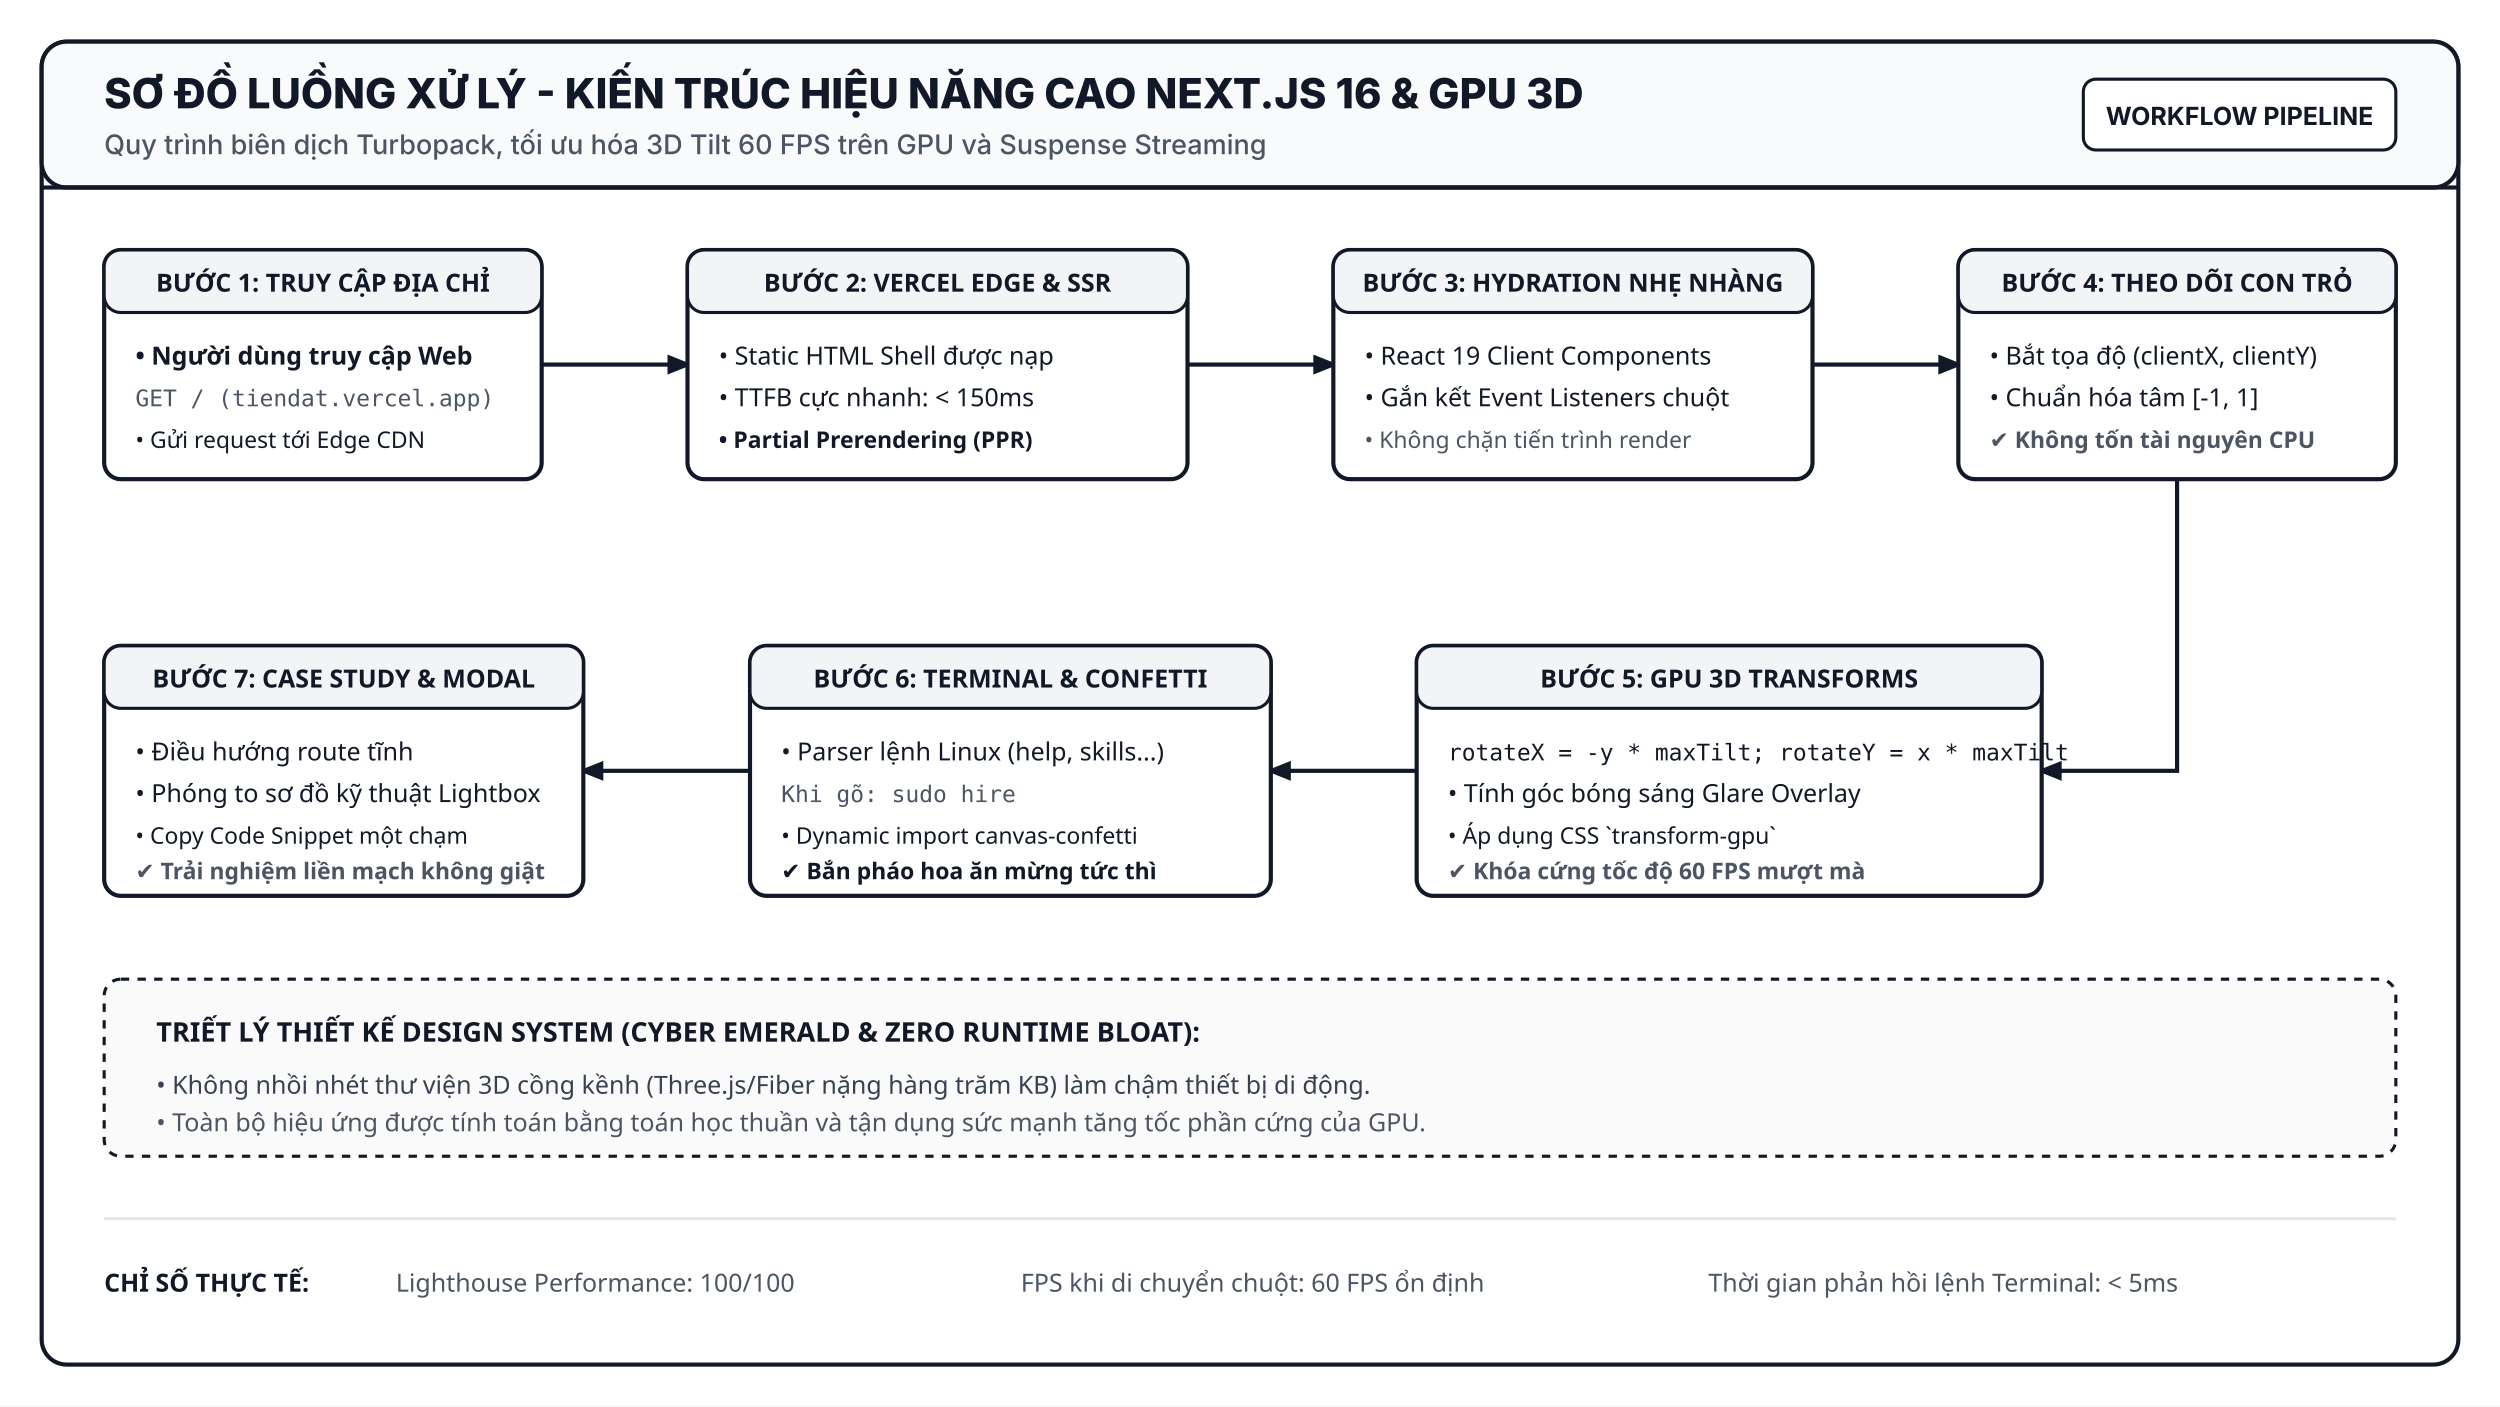
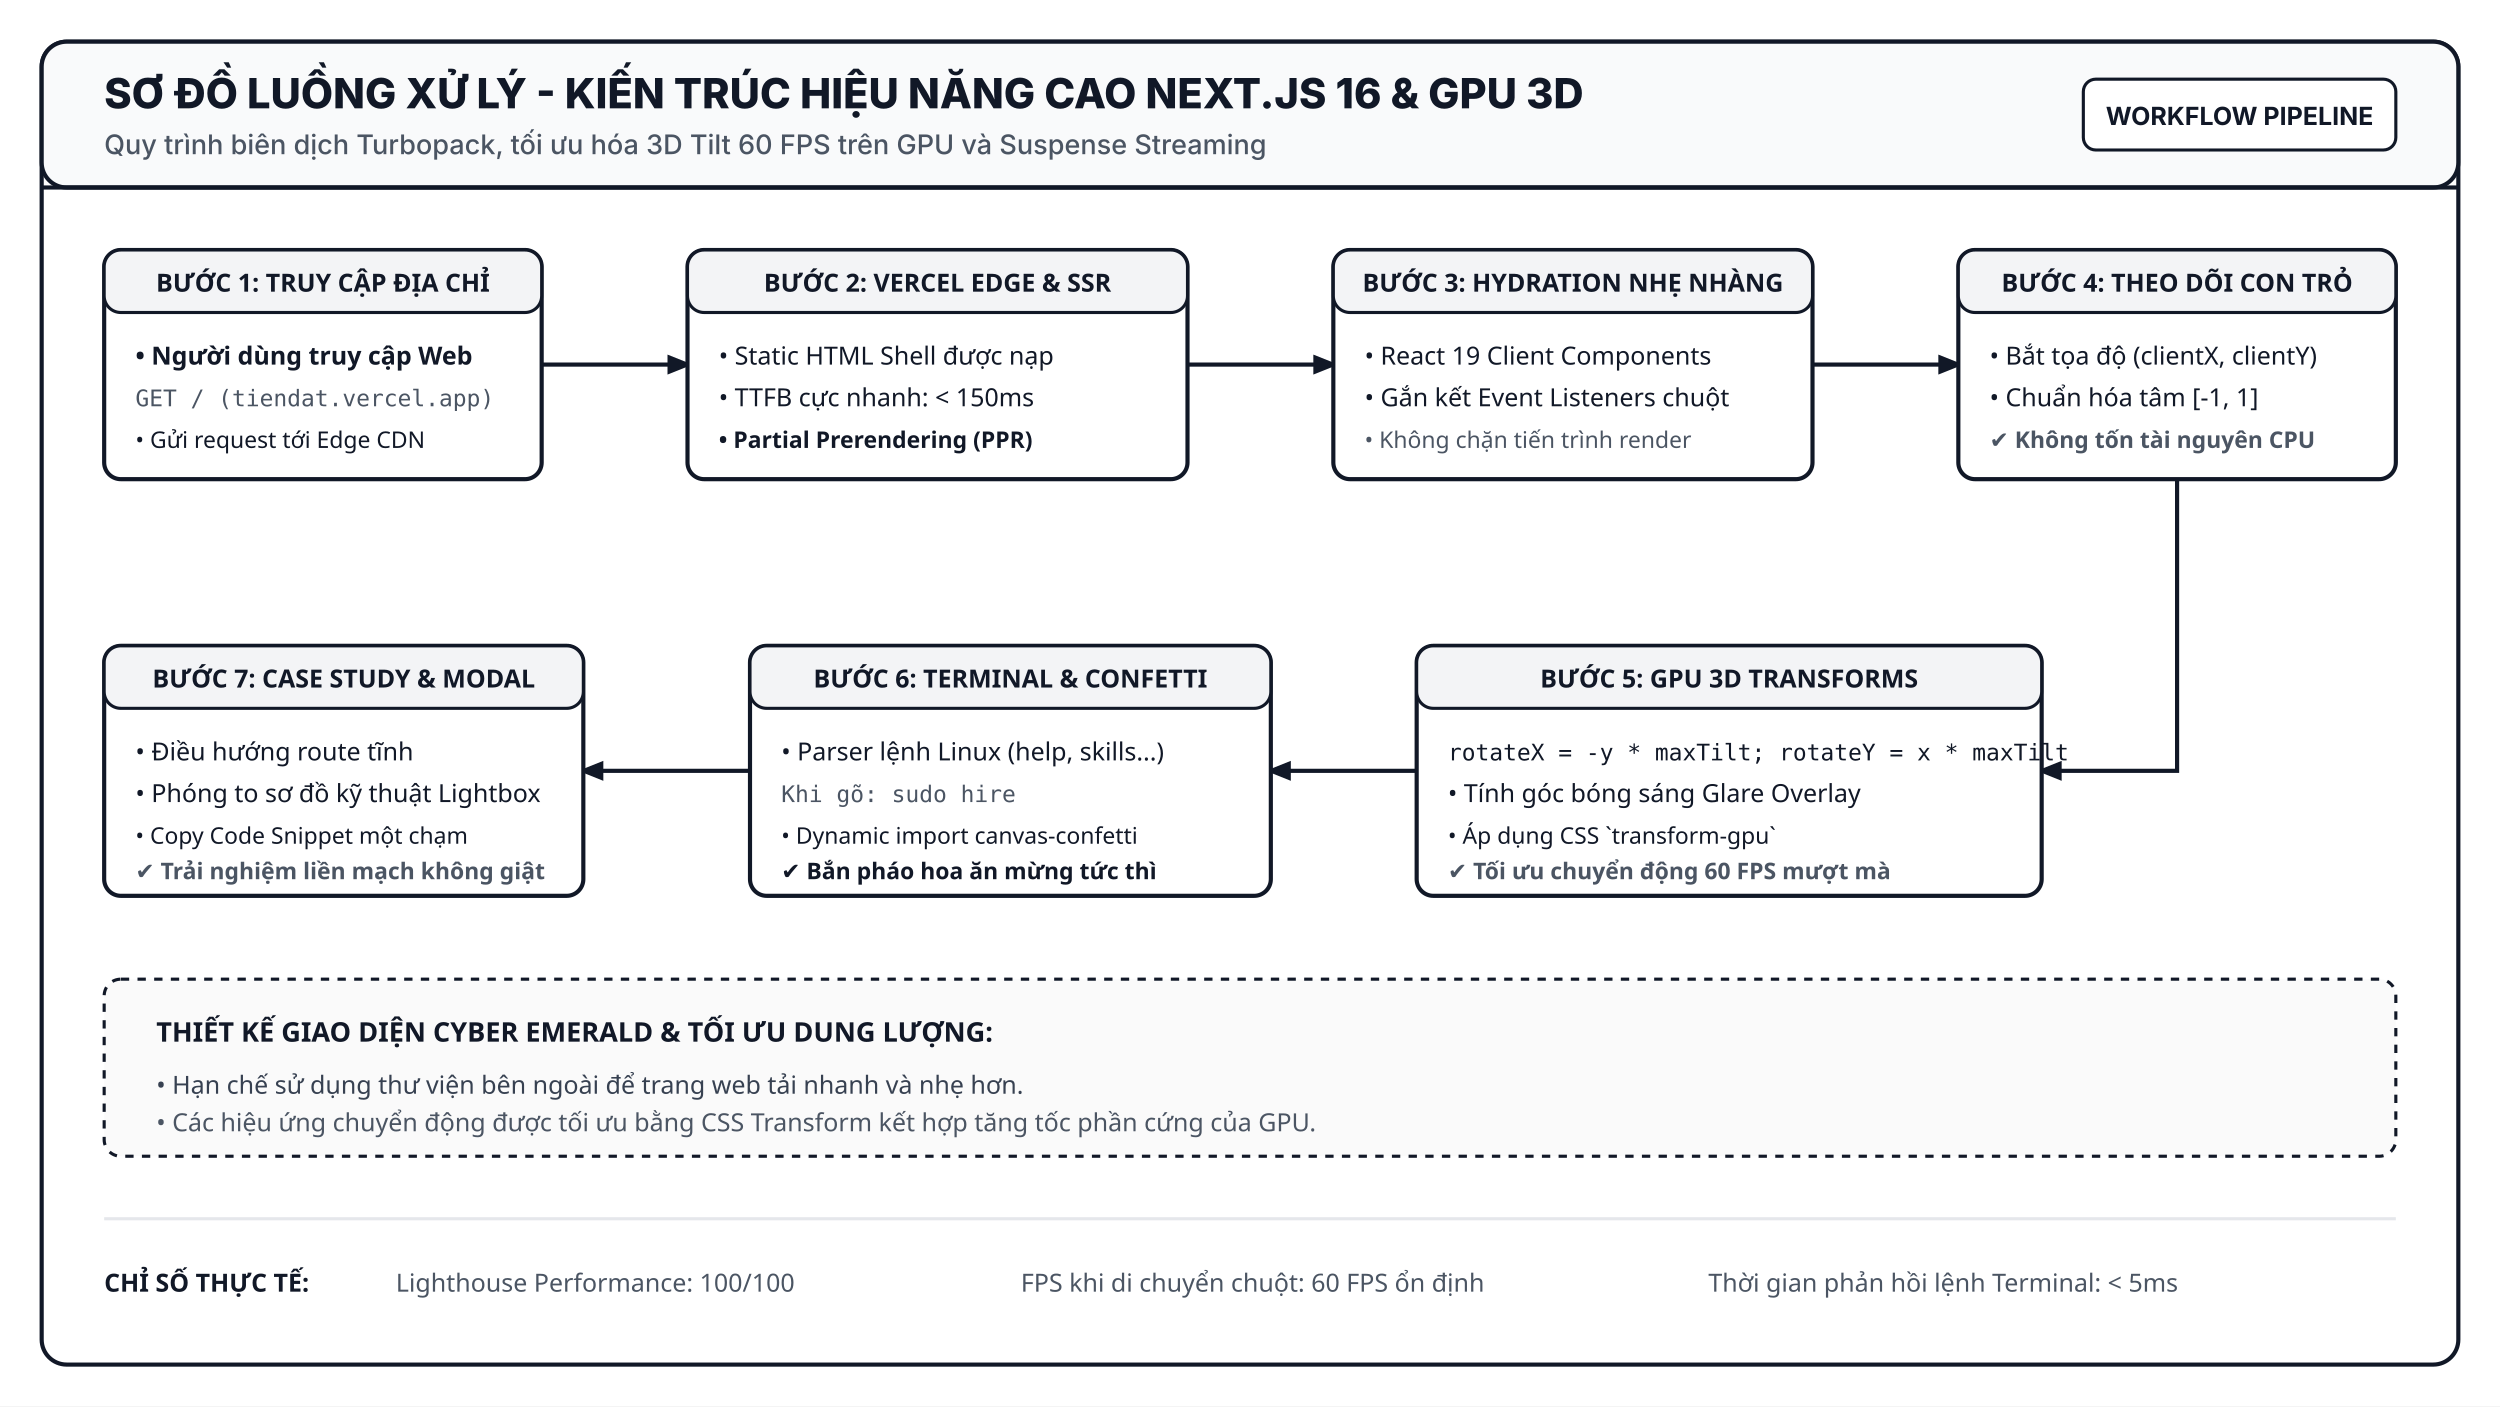
<svg xmlns="http://www.w3.org/2000/svg" viewBox="0 0 1200 675" width="1200" height="675">
  <defs>
    <marker id="arrow" viewBox="0 0 10 10" refX="8" refY="5" markerWidth="6" markerHeight="6" orient="auto-start-reverse">
      <path d="M 0 1 L 10 5 L 0 9 z" fill="#111827" />
    </marker>
  </defs>
  <rect width="1200" height="675" fill="#ffffff" />
  <rect x="20" y="20" width="1160" height="635" rx="12" fill="#ffffff" stroke="#111827" stroke-width="2" />
  <rect x="20" y="20" width="1160" height="70" rx="12" fill="#f9fafb" stroke="#111827" stroke-width="2" />
  <line x1="20" y1="90" x2="1180" y2="90" stroke="#111827" stroke-width="2" />
  <text x="50" y="52" font-family="system-ui, -apple-system, sans-serif" font-size="20" font-weight="800" fill="#111827">SƠ ĐỒ LUỒNG XỬ LÝ - KIẾN TRÚC HIỆU NĂNG CAO NEXT.JS 16 &amp; GPU 3D</text>
  <text x="50" y="74" font-family="system-ui, -apple-system, sans-serif" font-size="13" font-weight="500" fill="#4b5563">Quy trình biên dịch Turbopack, tối ưu hóa 3D Tilt 60 FPS trên GPU và Suspense Streaming</text>
  <rect x="1000" y="38" width="150" height="34" rx="6" fill="#ffffff" stroke="#111827" stroke-width="1.5" />
  <text x="1075" y="60" font-family="system-ui, -apple-system, sans-serif" font-size="12" font-weight="700" fill="#111827" text-anchor="middle">WORKFLOW PIPELINE</text>
  <g transform="translate(50, 120)">
    <rect width="210" height="110" rx="8" fill="#ffffff" stroke="#111827" stroke-width="2" />
    <rect width="210" height="30" rx="8" fill="#f3f4f6" stroke="#111827" stroke-width="1.5" />
    <text x="105" y="20" font-family="system-ui, sans-serif" font-size="12" font-weight="800" fill="#111827" text-anchor="middle">BƯỚC 1: TRUY CẬP ĐỊA CHỈ</text>
    <text x="15" y="55" font-family="system-ui, sans-serif" font-size="12" font-weight="600" fill="#111827">• Người dùng truy cập Web</text>
    <text x="15" y="75" font-family="monospace" font-size="11" fill="#4b5563">GET / (tiendat.vercel.app)</text>
    <text x="15" y="95" font-family="system-ui, sans-serif" font-size="11" fill="#111827">• Gửi request tới Edge CDN</text>
  </g>
  <line x1="260" y1="175" x2="330" y2="175" stroke="#111827" stroke-width="2" marker-end="url(#arrow)" />
  <g transform="translate(330, 120)">
    <rect width="240" height="110" rx="8" fill="#ffffff" stroke="#111827" stroke-width="2" />
    <rect width="240" height="30" rx="8" fill="#f3f4f6" stroke="#111827" stroke-width="1.5" />
    <text x="120" y="20" font-family="system-ui, sans-serif" font-size="12" font-weight="800" fill="#111827" text-anchor="middle">BƯỚC 2: VERCEL EDGE &amp; SSR</text>
    <text x="15" y="55" font-family="system-ui, sans-serif" font-size="12" fill="#111827">• Static HTML Shell được nạp</text>
    <text x="15" y="75" font-family="system-ui, sans-serif" font-size="12" fill="#111827">• TTFB cực nhanh: &lt; 150ms</text>
    <text x="15" y="95" font-family="system-ui, sans-serif" font-size="11" font-weight="700" fill="#111827">• Partial Prerendering (PPR)</text>
  </g>
  <line x1="570" y1="175" x2="640" y2="175" stroke="#111827" stroke-width="2" marker-end="url(#arrow)" />
  <g transform="translate(640, 120)">
    <rect width="230" height="110" rx="8" fill="#ffffff" stroke="#111827" stroke-width="2" />
    <rect width="230" height="30" rx="8" fill="#f3f4f6" stroke="#111827" stroke-width="1.5" />
    <text x="115" y="20" font-family="system-ui, sans-serif" font-size="12" font-weight="800" fill="#111827" text-anchor="middle">BƯỚC 3: HYDRATION NHẸ NHÀNG</text>
    <text x="15" y="55" font-family="system-ui, sans-serif" font-size="12" fill="#111827">• React 19 Client Components</text>
    <text x="15" y="75" font-family="system-ui, sans-serif" font-size="12" fill="#111827">• Gắn kết Event Listeners chuột</text>
    <text x="15" y="95" font-family="system-ui, sans-serif" font-size="11" fill="#4b5563">• Không chặn tiến trình render</text>
  </g>
  <line x1="870" y1="175" x2="940" y2="175" stroke="#111827" stroke-width="2" marker-end="url(#arrow)" />
  <g transform="translate(940, 120)">
    <rect width="210" height="110" rx="8" fill="#ffffff" stroke="#111827" stroke-width="2" />
    <rect width="210" height="30" rx="8" fill="#f3f4f6" stroke="#111827" stroke-width="1.5" />
    <text x="105" y="20" font-family="system-ui, sans-serif" font-size="12" font-weight="800" fill="#111827" text-anchor="middle">BƯỚC 4: THEO DÕI CON TRỎ</text>
    <text x="15" y="55" font-family="system-ui, sans-serif" font-size="12" fill="#111827">• Bắt tọa độ (clientX, clientY)</text>
    <text x="15" y="75" font-family="system-ui, sans-serif" font-size="12" fill="#111827">• Chuẩn hóa tâm [-1, 1]</text>
    <text x="15" y="95" font-family="system-ui, sans-serif" font-size="11" font-weight="700" fill="#4b5563">✔ Không tốn tài nguyên CPU</text>
  </g>
  <path d="M 1045 230 L 1045 370 L 980 370" stroke="#111827" stroke-width="2" fill="none" marker-end="url(#arrow)" />
  <g transform="translate(680, 310)">
    <rect width="300" height="120" rx="8" fill="#ffffff" stroke="#111827" stroke-width="2" />
    <rect width="300" height="30" rx="8" fill="#f3f4f6" stroke="#111827" stroke-width="1.5" />
    <text x="150" y="20" font-family="system-ui, sans-serif" font-size="12" font-weight="800" fill="#111827" text-anchor="middle">BƯỚC 5: GPU 3D TRANSFORMS</text>
    <text x="15" y="55" font-family="monospace" font-size="11" fill="#111827">rotateX = -y * maxTilt; rotateY = x * maxTilt</text>
    <text x="15" y="75" font-family="system-ui, sans-serif" font-size="12" fill="#111827">• Tính góc bóng sáng Glare Overlay</text>
    <text x="15" y="95" font-family="system-ui, sans-serif" font-size="11" fill="#111827">• Áp dụng CSS `transform-gpu`</text>
-     <text x="15" y="112" font-family="system-ui, sans-serif" font-size="11" font-weight="700" fill="#4b5563">✔ Khóa cứng tốc độ 60 FPS mượt mà</text>
+     <text x="15" y="112" font-family="system-ui, sans-serif" font-size="11" font-weight="700" fill="#4b5563">✔ Tối ưu chuyển động 60 FPS mượt mà</text>
  </g>
  <line x1="680" y1="370" x2="610" y2="370" stroke="#111827" stroke-width="2" marker-end="url(#arrow)" />
  <g transform="translate(360, 310)">
    <rect width="250" height="120" rx="8" fill="#ffffff" stroke="#111827" stroke-width="2" />
    <rect width="250" height="30" rx="8" fill="#f3f4f6" stroke="#111827" stroke-width="1.5" />
    <text x="125" y="20" font-family="system-ui, sans-serif" font-size="12" font-weight="800" fill="#111827" text-anchor="middle">BƯỚC 6: TERMINAL &amp; CONFETTI</text>
    <text x="15" y="55" font-family="system-ui, sans-serif" font-size="12" fill="#111827">• Parser lệnh Linux (help, skills...)</text>
    <text x="15" y="75" font-family="monospace" font-size="11" fill="#4b5563">Khi gõ: sudo hire</text>
    <text x="15" y="95" font-family="system-ui, sans-serif" font-size="11" fill="#111827">• Dynamic import canvas-confetti</text>
    <text x="15" y="112" font-family="system-ui, sans-serif" font-size="11" font-weight="700" fill="#111827">✔ Bắn pháo hoa ăn mừng tức thì</text>
  </g>
  <line x1="360" y1="370" x2="280" y2="370" stroke="#111827" stroke-width="2" marker-end="url(#arrow)" />
  <g transform="translate(50, 310)">
    <rect width="230" height="120" rx="8" fill="#ffffff" stroke="#111827" stroke-width="2" />
    <rect width="230" height="30" rx="8" fill="#f3f4f6" stroke="#111827" stroke-width="1.5" />
    <text x="115" y="20" font-family="system-ui, sans-serif" font-size="12" font-weight="800" fill="#111827" text-anchor="middle">BƯỚC 7: CASE STUDY &amp; MODAL</text>
    <text x="15" y="55" font-family="system-ui, sans-serif" font-size="12" fill="#111827">• Điều hướng route tĩnh</text>
    <text x="15" y="75" font-family="system-ui, sans-serif" font-size="12" fill="#111827">• Phóng to sơ đồ kỹ thuật Lightbox</text>
    <text x="15" y="95" font-family="system-ui, sans-serif" font-size="11" fill="#111827">• Copy Code Snippet một chạm</text>
    <text x="15" y="112" font-family="system-ui, sans-serif" font-size="11" font-weight="700" fill="#4b5563">✔ Trải nghiệm liền mạch không giật</text>
  </g>
  <g transform="translate(50, 470)">
    <rect width="1100" height="85" rx="8" fill="#fafafa" stroke="#111827" stroke-width="1.5" stroke-dasharray="4 4" />
-     <text x="25" y="30" font-family="system-ui, sans-serif" font-size="13" font-weight="800" fill="#111827">TRIẾT LÝ THIẾT KẾ DESIGN SYSTEM (CYBER EMERALD &amp; ZERO RUNTIME BLOAT):</text>
-     <text x="25" y="55" font-family="system-ui, sans-serif" font-size="12" fill="#374151">• Không nhồi nhét thư viện 3D cồng kềnh (Three.js/Fiber nặng hàng trăm KB) làm chậm thiết bị di động.</text>
-     <text x="25" y="73" font-family="system-ui, sans-serif" font-size="12" fill="#4b5563">• Toàn bộ hiệu ứng được tính toán bằng toán học thuần và tận dụng sức mạnh tăng tốc phần cứng của GPU.</text>
+     <text x="25" y="30" font-family="system-ui, sans-serif" font-size="13" font-weight="800" fill="#111827">THIẾT KẾ GIAO DIỆN CYBER EMERALD &amp; TỐI ƯU DUNG LƯỢNG:</text>
+     <text x="25" y="55" font-family="system-ui, sans-serif" font-size="12" fill="#374151">• Hạn chế sử dụng thư viện bên ngoài để trang web tải nhanh và nhẹ hơn.</text>
+     <text x="25" y="73" font-family="system-ui, sans-serif" font-size="12" fill="#4b5563">• Các hiệu ứng chuyển động được tối ưu bằng CSS Transform kết hợp tăng tốc phần cứng của GPU.</text>
  </g>
  <line x1="50" y1="585" x2="1150" y2="585" stroke="#e5e7eb" stroke-width="1.5" />
  <g transform="translate(50, 605)">
    <text x="0" y="15" font-family="system-ui, sans-serif" font-size="12" font-weight="700" fill="#111827">CHỈ SỐ THỰC TẾ:</text>
    <text x="140" y="15" font-family="system-ui, sans-serif" font-size="12" fill="#4b5563">Lighthouse Performance: 100/100</text>
    <text x="440" y="15" font-family="system-ui, sans-serif" font-size="12" fill="#4b5563">FPS khi di chuyển chuột: 60 FPS ổn định</text>
    <text x="770" y="15" font-family="system-ui, sans-serif" font-size="12" fill="#4b5563">Thời gian phản hồi lệnh Terminal: &lt; 5ms</text>
  </g>
</svg>
